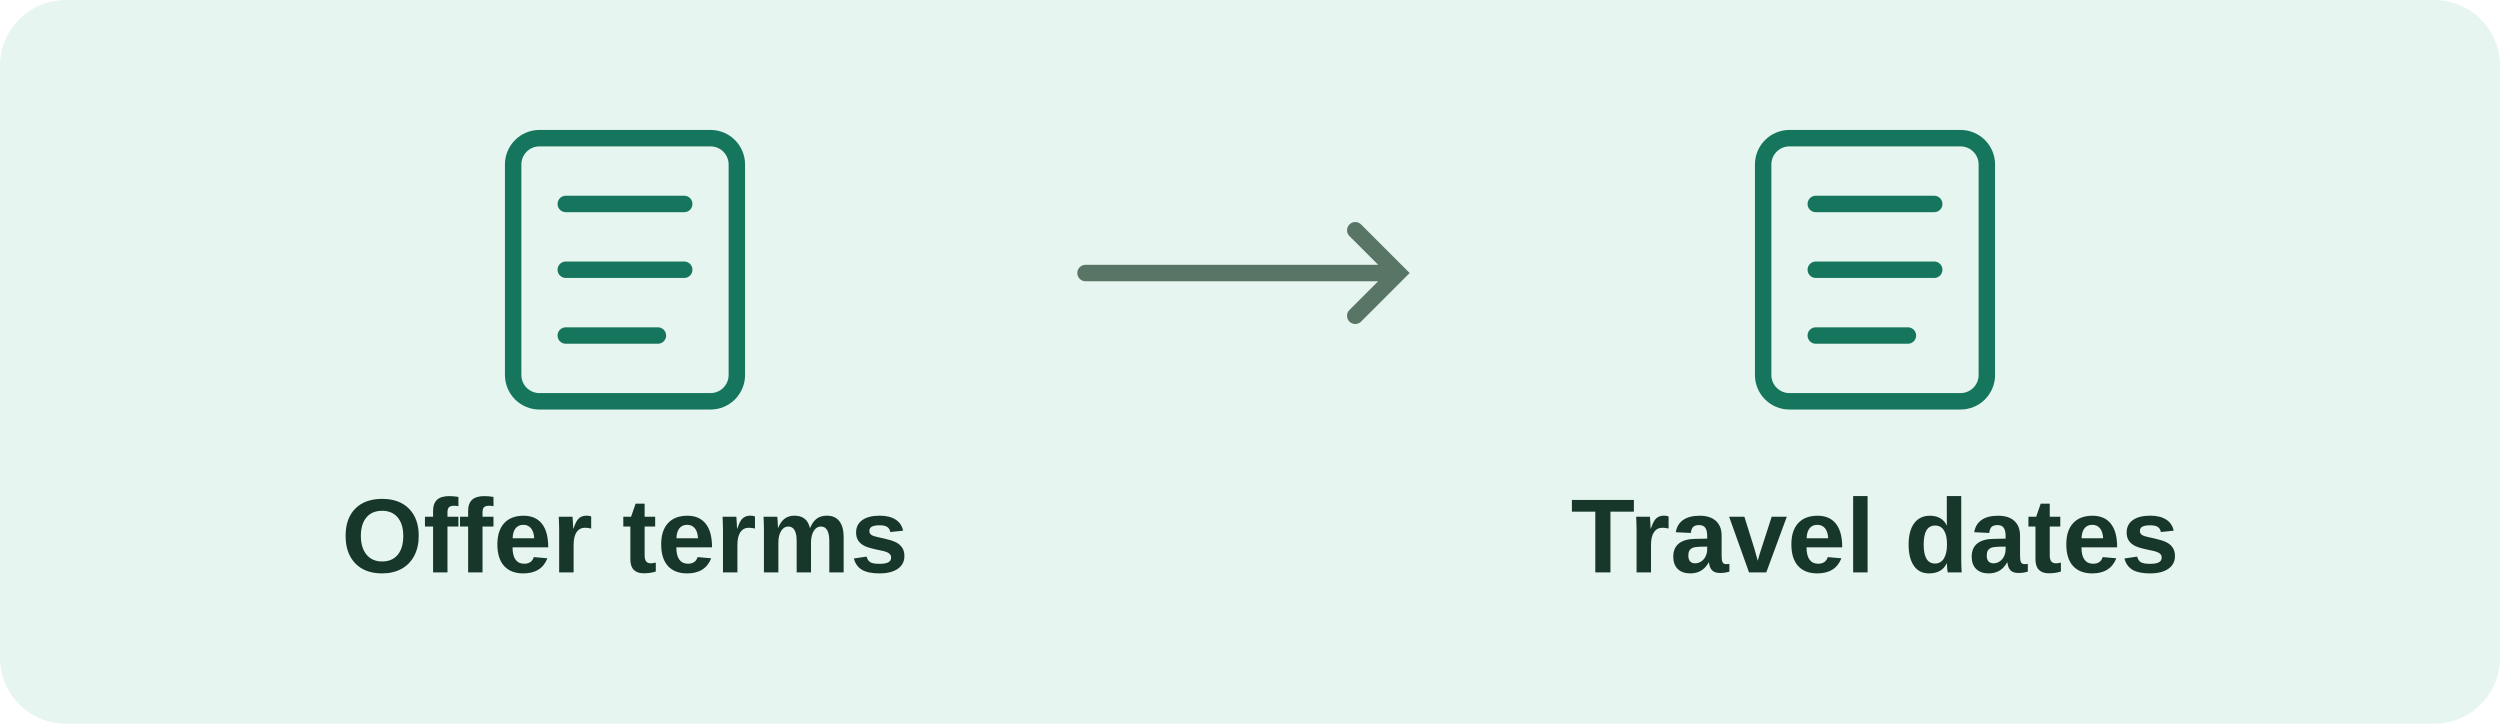
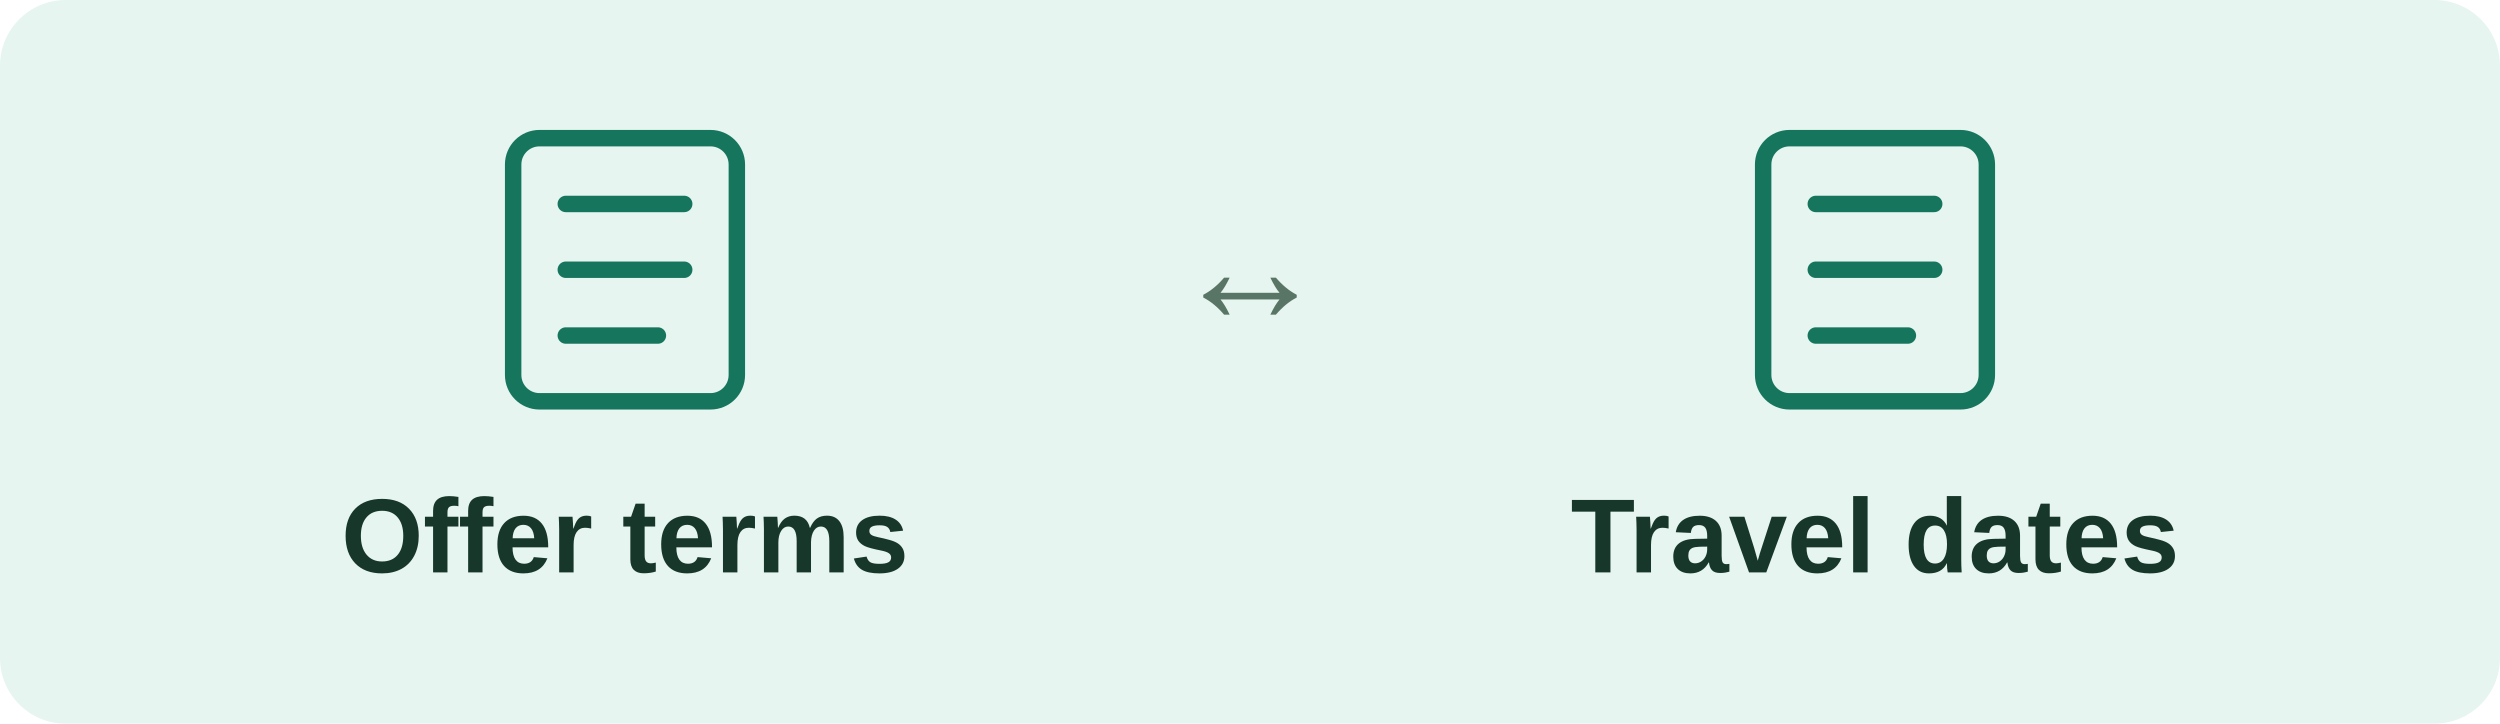
<svg xmlns="http://www.w3.org/2000/svg" viewBox="0 0 760 220" role="img">
  <rect width="760" height="220" rx="20" fill="#e6f5ef" />
  <g transform="translate(190 82)" stroke="#16755d" stroke-width="5" fill="none" stroke-linecap="round" stroke-linejoin="round">
    <rect x="-34" y="-40" width="68" height="80" rx="8" />
    <path d="M-18-20H18M-18 0H18M-18 20H10" />
  </g>
  <text x="190" y="174" text-anchor="middle" font-family="Arial,sans-serif" font-size="32" font-weight="700" fill="#17372b">Offer terms</text>
  <g transform="translate(570 82)" stroke="#16755d" stroke-width="5" fill="none" stroke-linecap="round" stroke-linejoin="round">
    <rect x="-34" y="-40" width="68" height="80" rx="8" />
    <path d="M-18-20H18M-18 0H18M-18 20H10" />
  </g>
  <text x="570" y="174" text-anchor="middle" font-family="Arial,sans-serif" font-size="32" font-weight="700" fill="#17372b">Travel dates</text>
-   <path d="M330 83H425M412 70L425 83L412 96" fill="none" stroke="#597566" stroke-width="5" stroke-linecap="round" />
+   <text x="380" y="98" text-anchor="middle" font-family="Arial,sans-serif" font-size="48" fill="#597566">↔</text>
</svg>
